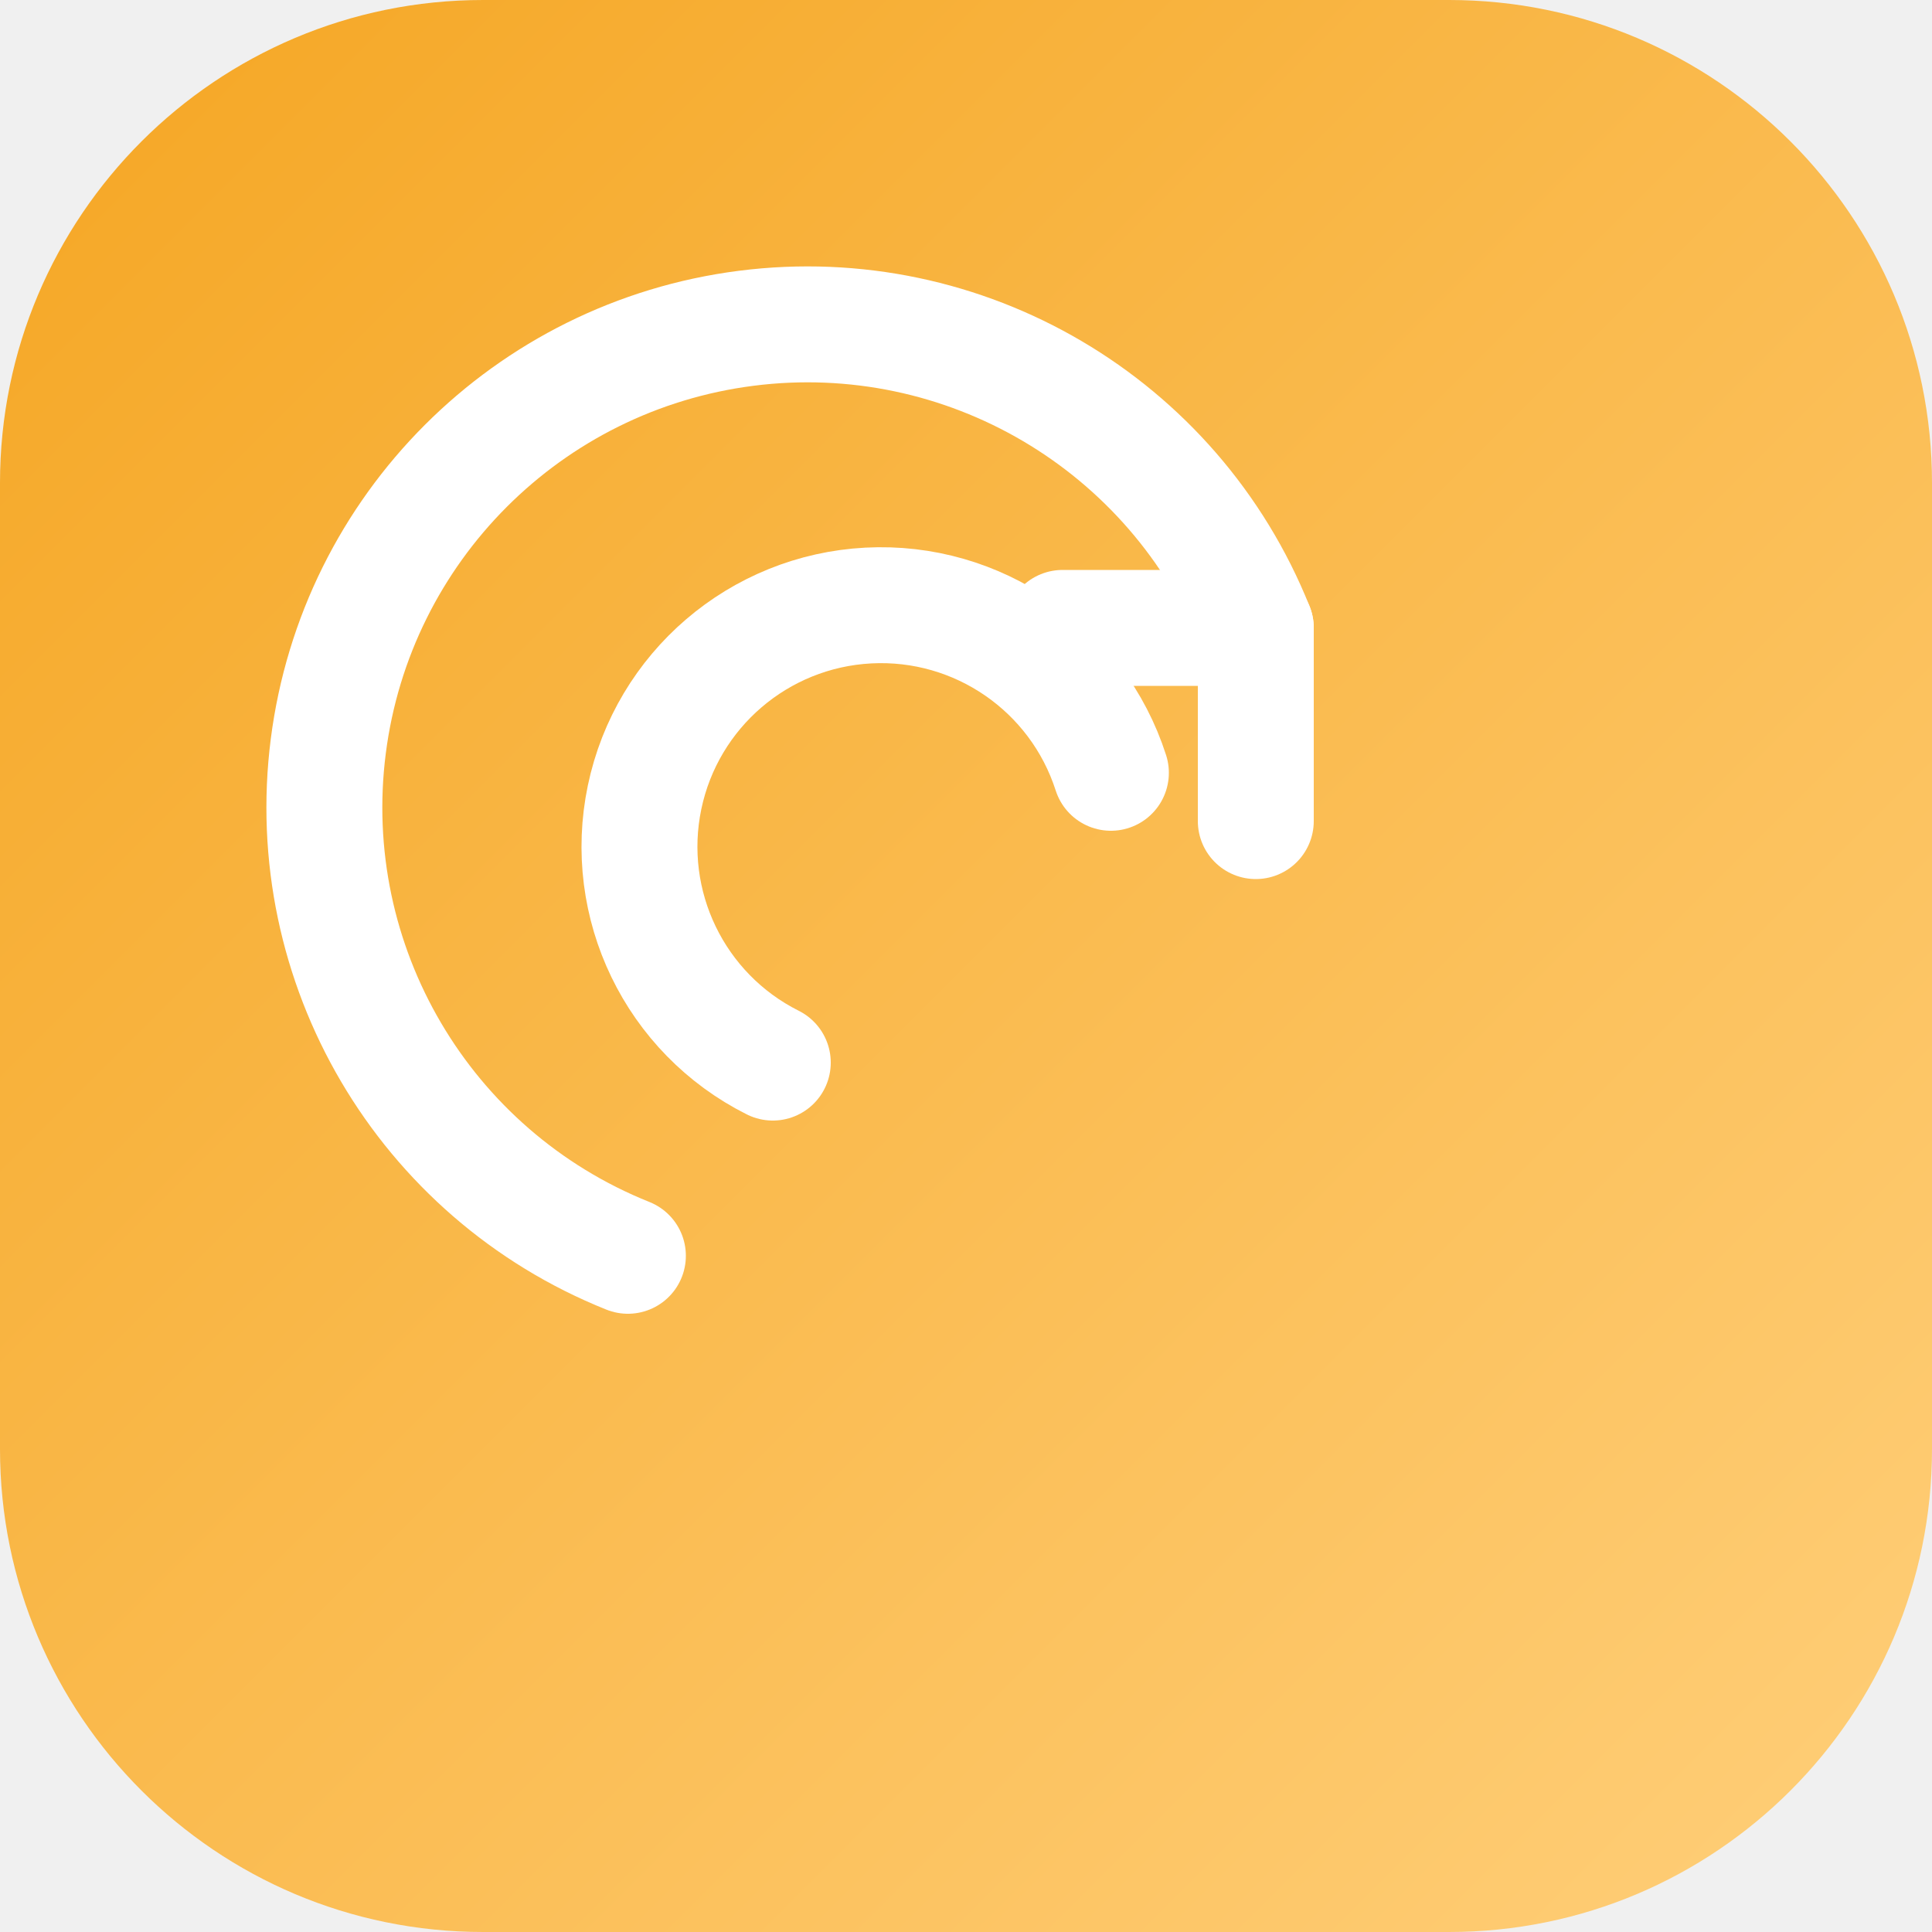
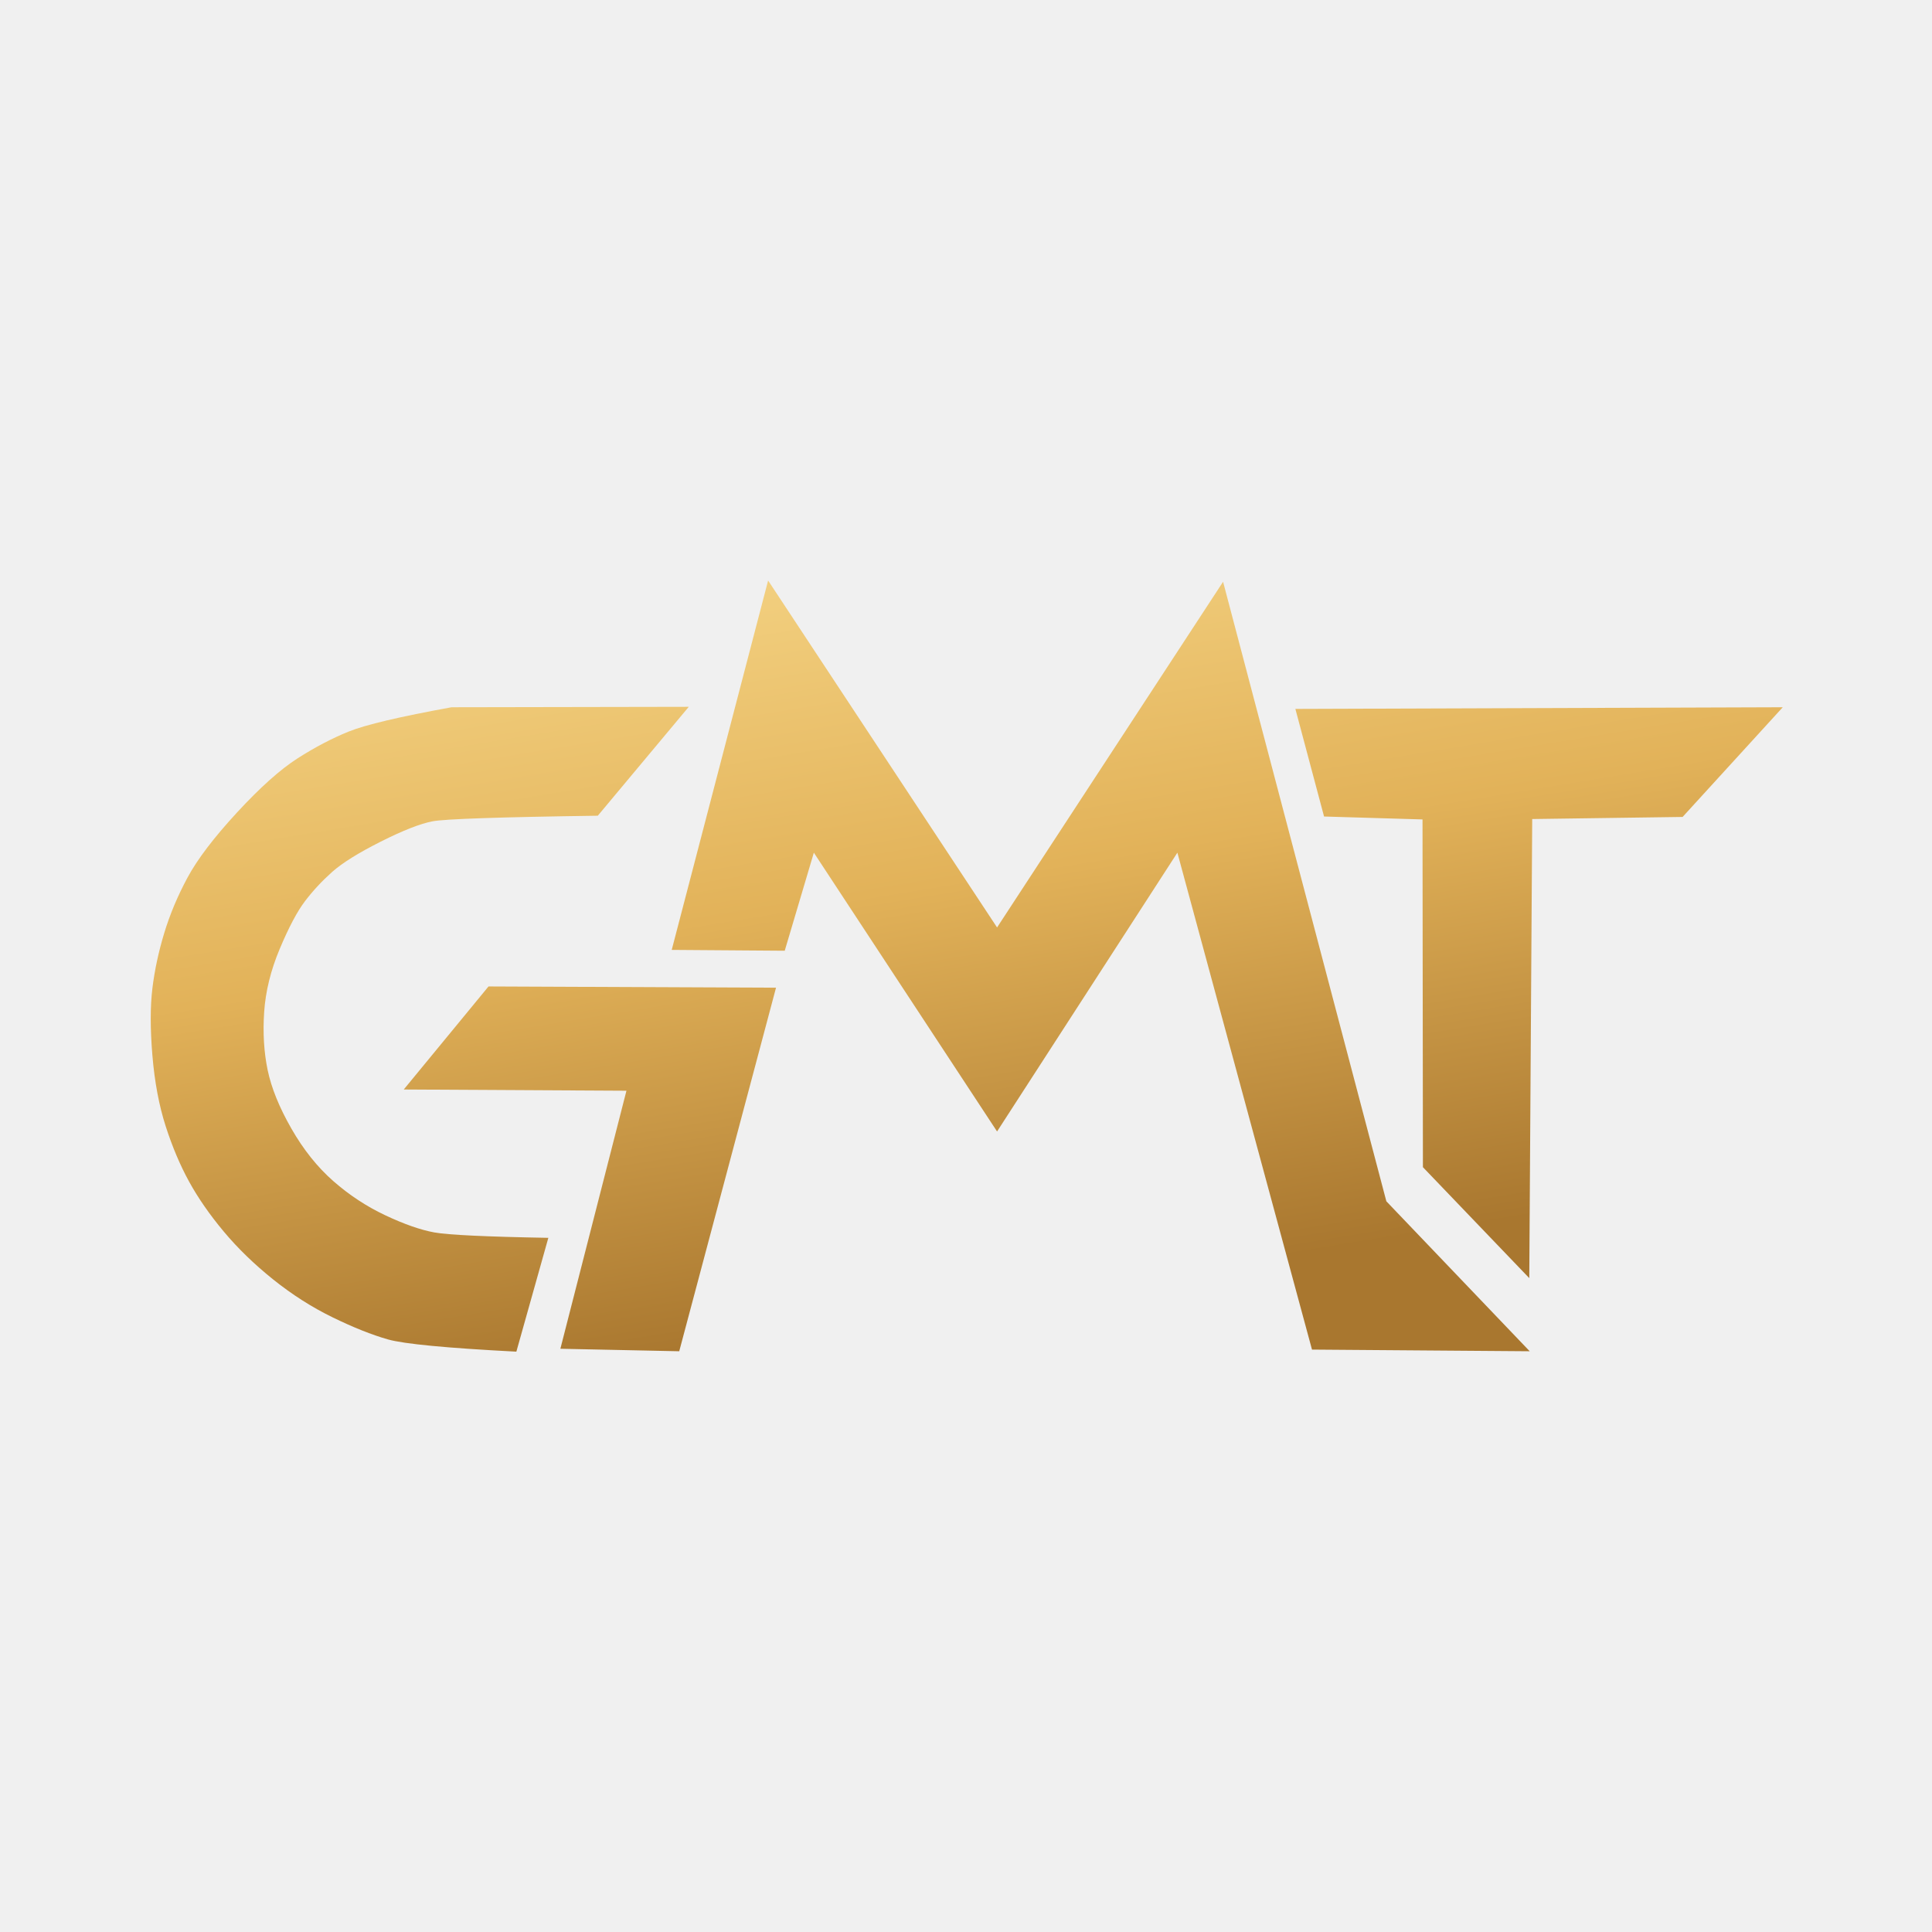
- <svg xmlns="http://www.w3.org/2000/svg" viewBox="0 0 40 40">
+ <svg xmlns="http://www.w3.org/2000/svg" viewBox="-34.97 -164.03 581.25 581.25">
  <defs>
-     <linearGradient id="logoGrad" x1="0%" y1="0%" x2="100%" y2="100%">
-       <stop offset="0%" stop-color="#F5A623" />
-       <stop offset="100%" stop-color="#FFCF7A" />
+     <linearGradient id="g" x1="0" y1="0" x2="0.35" y2="1">
+       <stop offset="0" stop-color="#F7D88A" />
+       <stop offset="0.5" stop-color="#E2B259" />
+       <stop offset="1" stop-color="#A9772F" />
    </linearGradient>
  </defs>
-   <rect width="40" height="40" rx="10" fill="url(#logoGrad)" />
-   <g fill="none" stroke="#fff" stroke-width="2.4" stroke-linecap="round" stroke-linejoin="round">
-     <path d="M 13 26 A 10 10 0 1 1 26 13" />
-     <path d="M 23 16 A 5 5 0 1 0 16 22" />
-     <path d="M 22 13 L 26 13 L 26 17" />
-   </g>
+   <path d="M112.00,132.75 L86.50,163.75 L153.50,164.12 L133.62,241.75 L169.38,242.50 L198.50,133.12 L112.00,132.75Z M501.38,48.75 L354.75,49.25 L363.38,81.62 L393.00,82.50 L393.12,187.12 L425.12,220.50 L426.00,82.38 L471.25,81.75 L501.38,48.75Z M172.25,48.62 L100.88,48.75 Q77.50,53.00 69.94,56.06 Q62.38,59.12 54.56,64.12 Q46.75,69.12 36.31,80.44 Q25.88,91.75 21.44,100.00 Q17.00,108.25 14.44,116.69 Q11.88,125.12 10.88,133.31 Q9.88,141.50 10.88,153.50 Q11.88,165.50 14.88,174.81 Q17.88,184.12 21.94,191.50 Q26.00,198.88 32.31,206.44 Q38.62,214.00 47.19,220.88 Q55.75,227.75 65.12,232.31 Q74.50,236.88 81.75,238.94 Q89.00,241.00 120.38,242.62 L130.00,208.38 Q101.88,207.88 95.69,206.75 Q89.50,205.62 81.00,201.62 Q72.50,197.62 65.31,191.31 Q58.12,185.00 52.69,175.50 Q47.25,166.00 45.56,157.94 Q43.88,149.88 44.50,140.50 Q45.12,131.12 49.19,121.44 Q53.25,111.75 56.81,107.06 Q60.38,102.38 64.94,98.31 Q69.50,94.25 79.56,89.19 Q89.62,84.12 95.19,83.06 Q100.75,82.00 144.88,81.38 L172.25,48.62Z M196.12,10.62 L167.12,121.75 L201.12,122.00 L209.88,92.50 L265.00,176.38 L319.25,92.50 L359.75,242.00 L425.25,242.50 L382.12,197.38 L333.00,11.00 L265.00,115.00 L196.12,10.62Z" fill="url(#g)" />
</svg>
